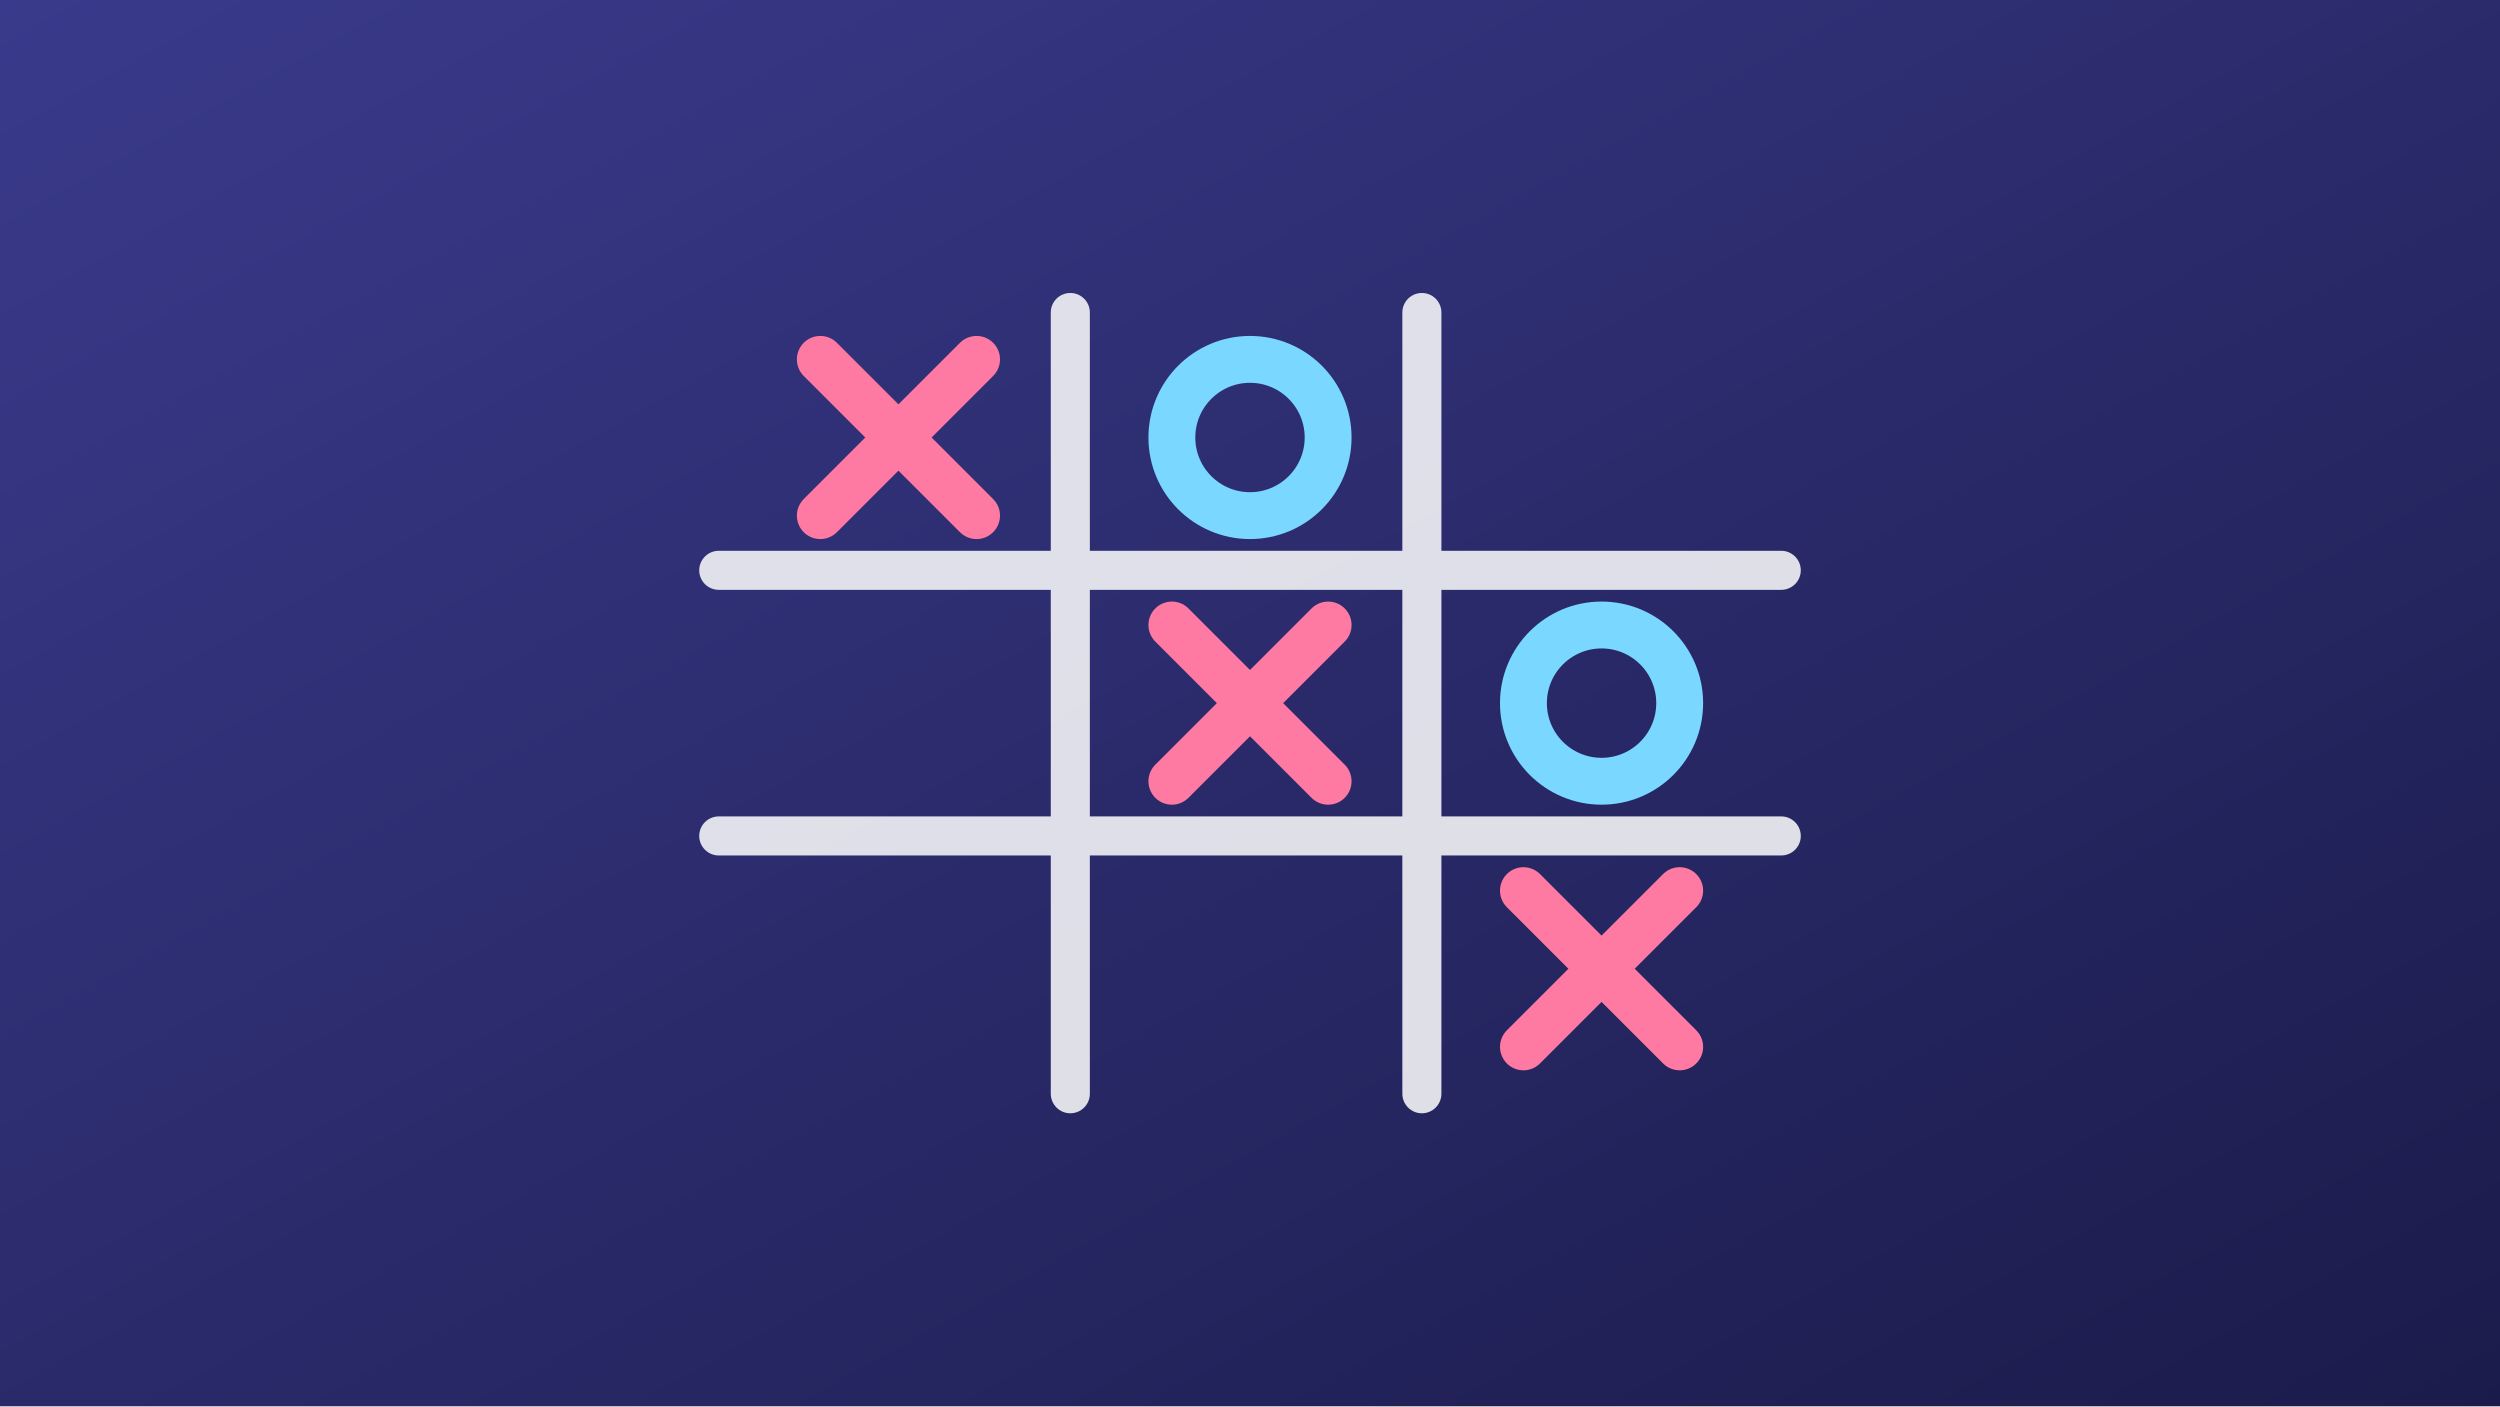
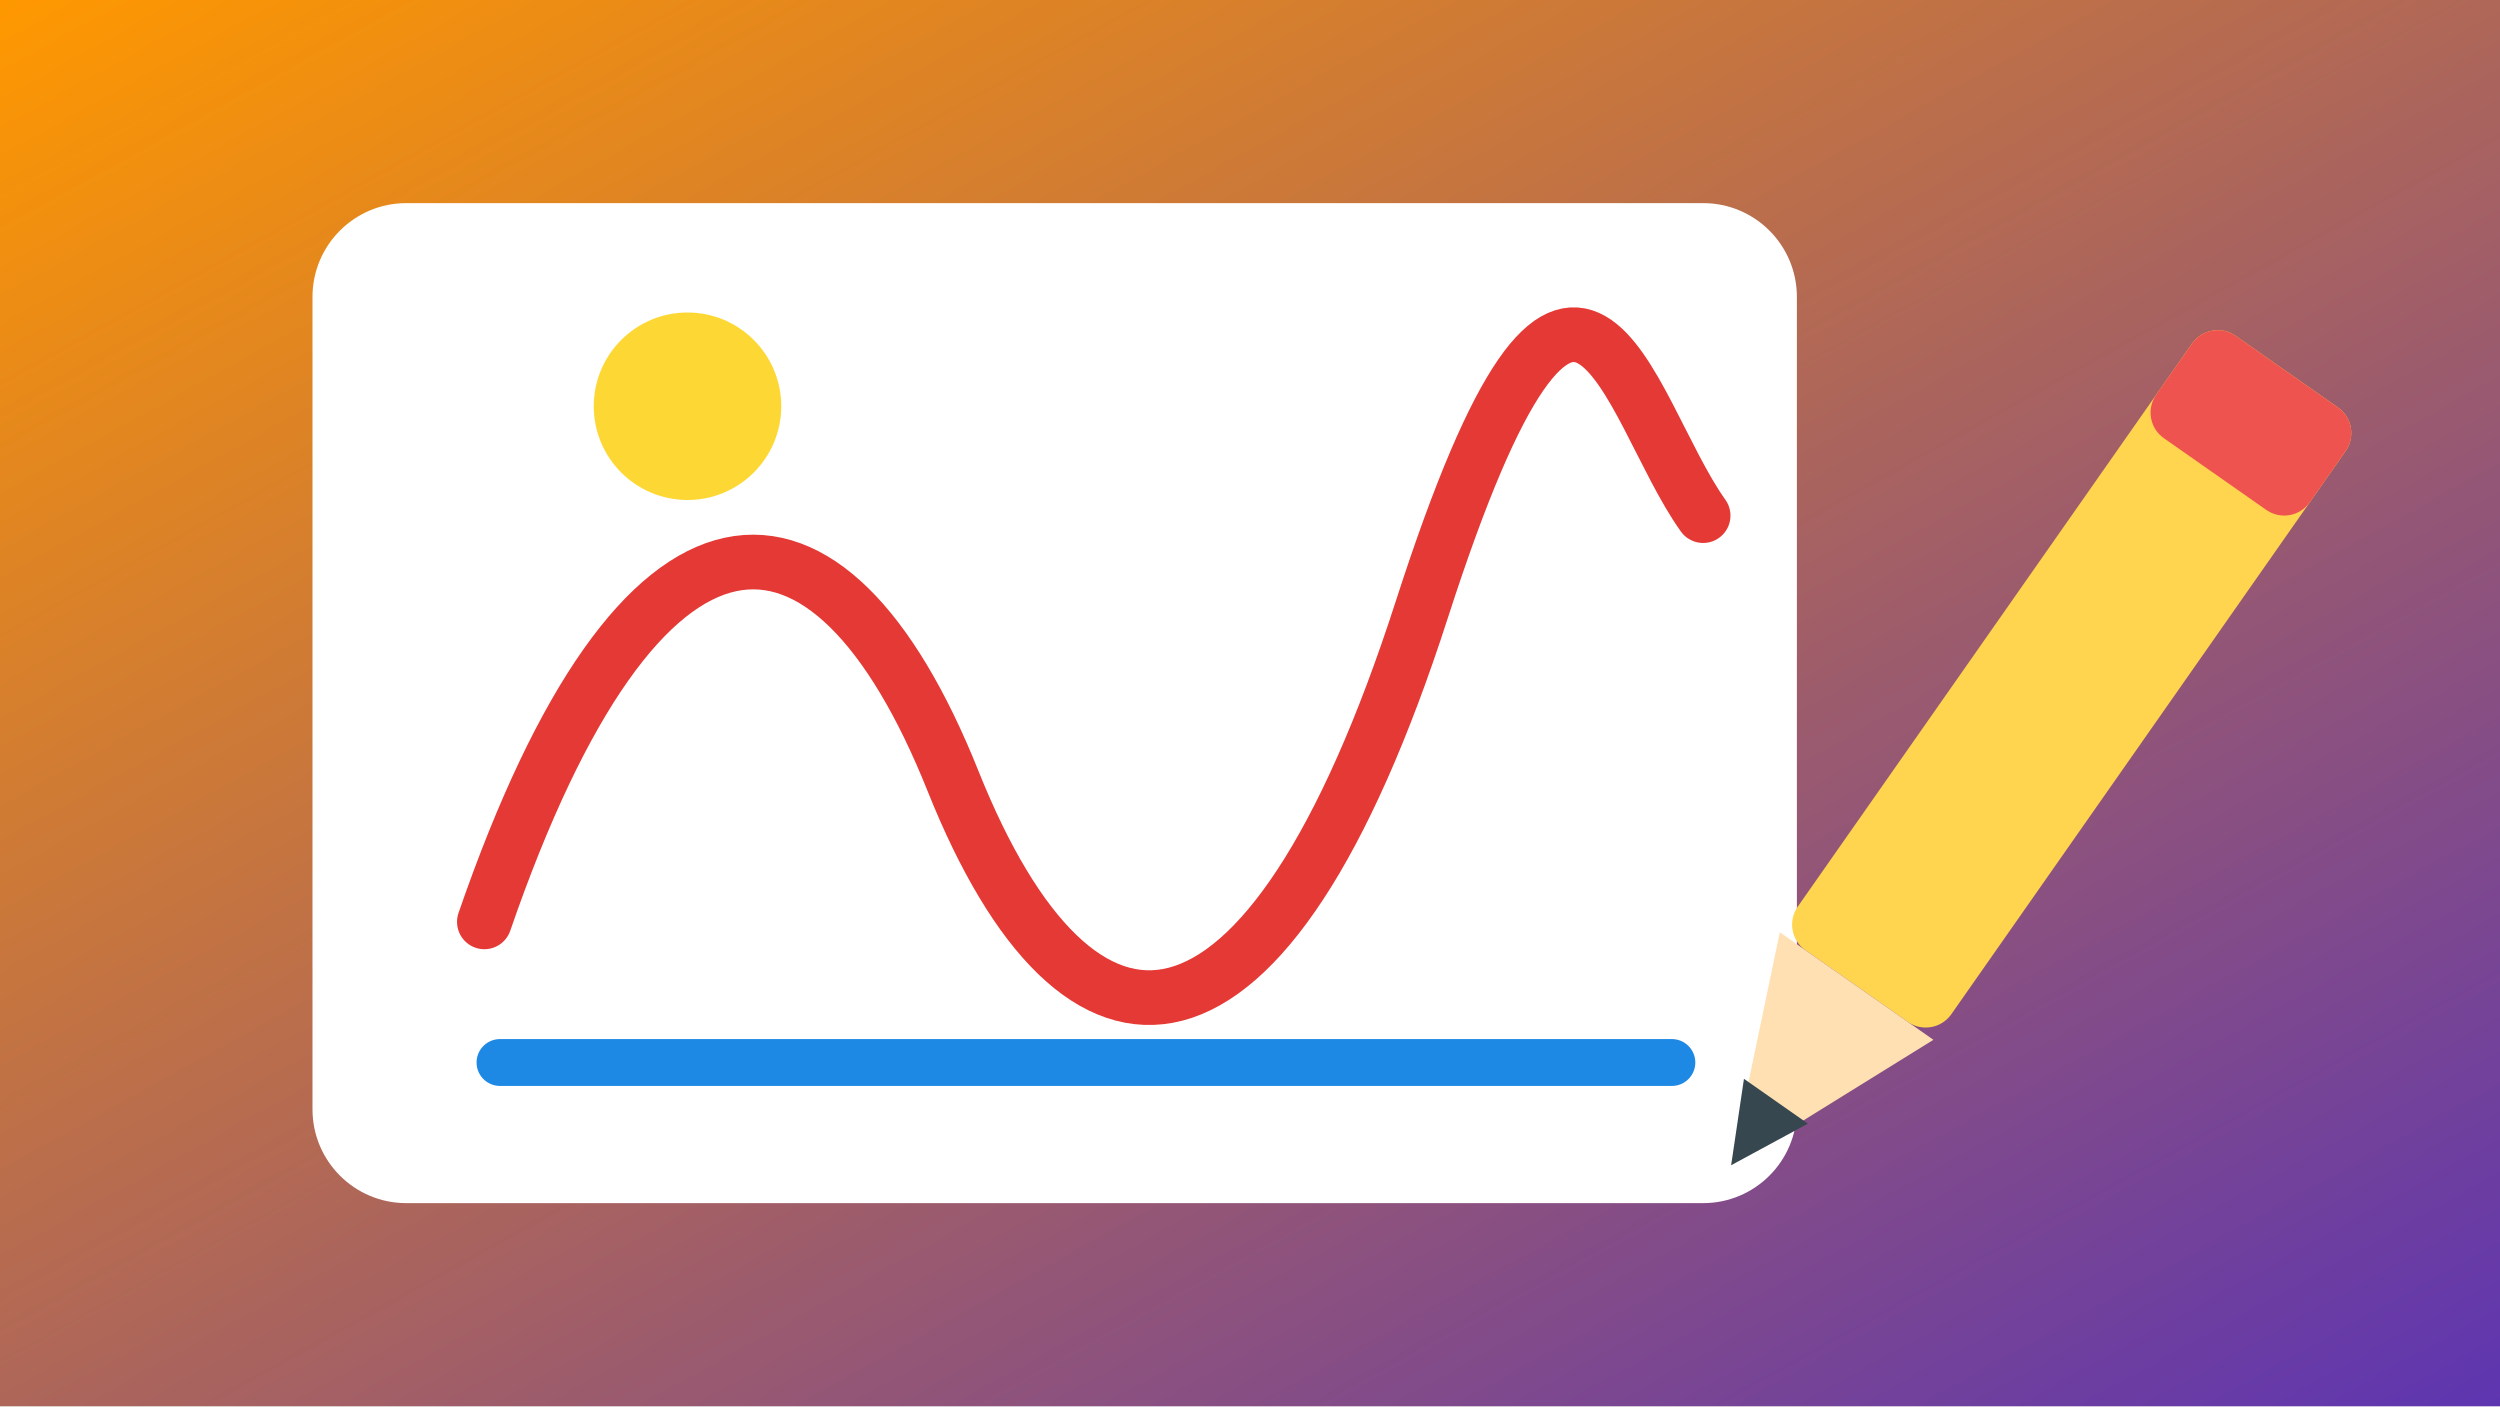
<svg xmlns="http://www.w3.org/2000/svg" viewBox="0 0 320 180">
  <defs>
    <linearGradient id="g" x1="0" y1="0" x2="1" y2="1">
-       <stop offset="0" stop-color="#3a3a8c" />
-       <stop offset="1" stop-color="#1b1b4b" />
+       <stop offset="0" stop-color="#ff9800" />
+       <stop offset="1" stop-color="#5e35b1" />
    </linearGradient>
  </defs>
  <rect width="320" height="180" fill="url(#g)" />
-   <g stroke="#ffffff" stroke-width="5" stroke-linecap="round" opacity="0.85">
-     <line x1="137" y1="40" x2="137" y2="140" />
-     <line x1="182" y1="40" x2="182" y2="140" />
-     <line x1="92" y1="73" x2="228" y2="73" />
-     <line x1="92" y1="107" x2="228" y2="107" />
-   </g>
-   <g stroke="#ff7aa2" stroke-width="6" stroke-linecap="round">
-     <line x1="105" y1="46" x2="125" y2="66" />
-     <line x1="125" y1="46" x2="105" y2="66" />
-     <line x1="150" y1="80" x2="170" y2="100" />
-     <line x1="170" y1="80" x2="150" y2="100" />
-     <line x1="195" y1="114" x2="215" y2="134" />
-     <line x1="215" y1="114" x2="195" y2="134" />
-   </g>
-   <g stroke="#7ad7ff" stroke-width="6" fill="none">
-     <circle cx="160" cy="56" r="10" />
-     <circle cx="205" cy="90" r="10" />
+   <rect x="40" y="26" width="190" height="128" rx="12" fill="#ffffff" />
+   <path d="M62 118 C 82 60, 106 60, 122 100 S 162 140, 182 78 S 208 52, 218 66" fill="none" stroke="#e53935" stroke-width="7" stroke-linecap="round" />
+   <circle cx="88" cy="52" r="12" fill="#fdd835" />
+   <path d="M64 136 h 150" stroke="#1e88e5" stroke-width="6" stroke-linecap="round" />
+   <g transform="rotate(35 256 100)">
+     <rect x="244" y="36" width="24" height="96" rx="4" fill="#ffd54f" />
+     <rect x="244" y="36" width="24" height="16" rx="4" fill="#ef5350" />
+     <polygon points="244,132 268,132 256,160" fill="#ffe0b2" />
+     <polygon points="251,150 261,150 256,160" fill="#37474f" />
  </g>
</svg>
